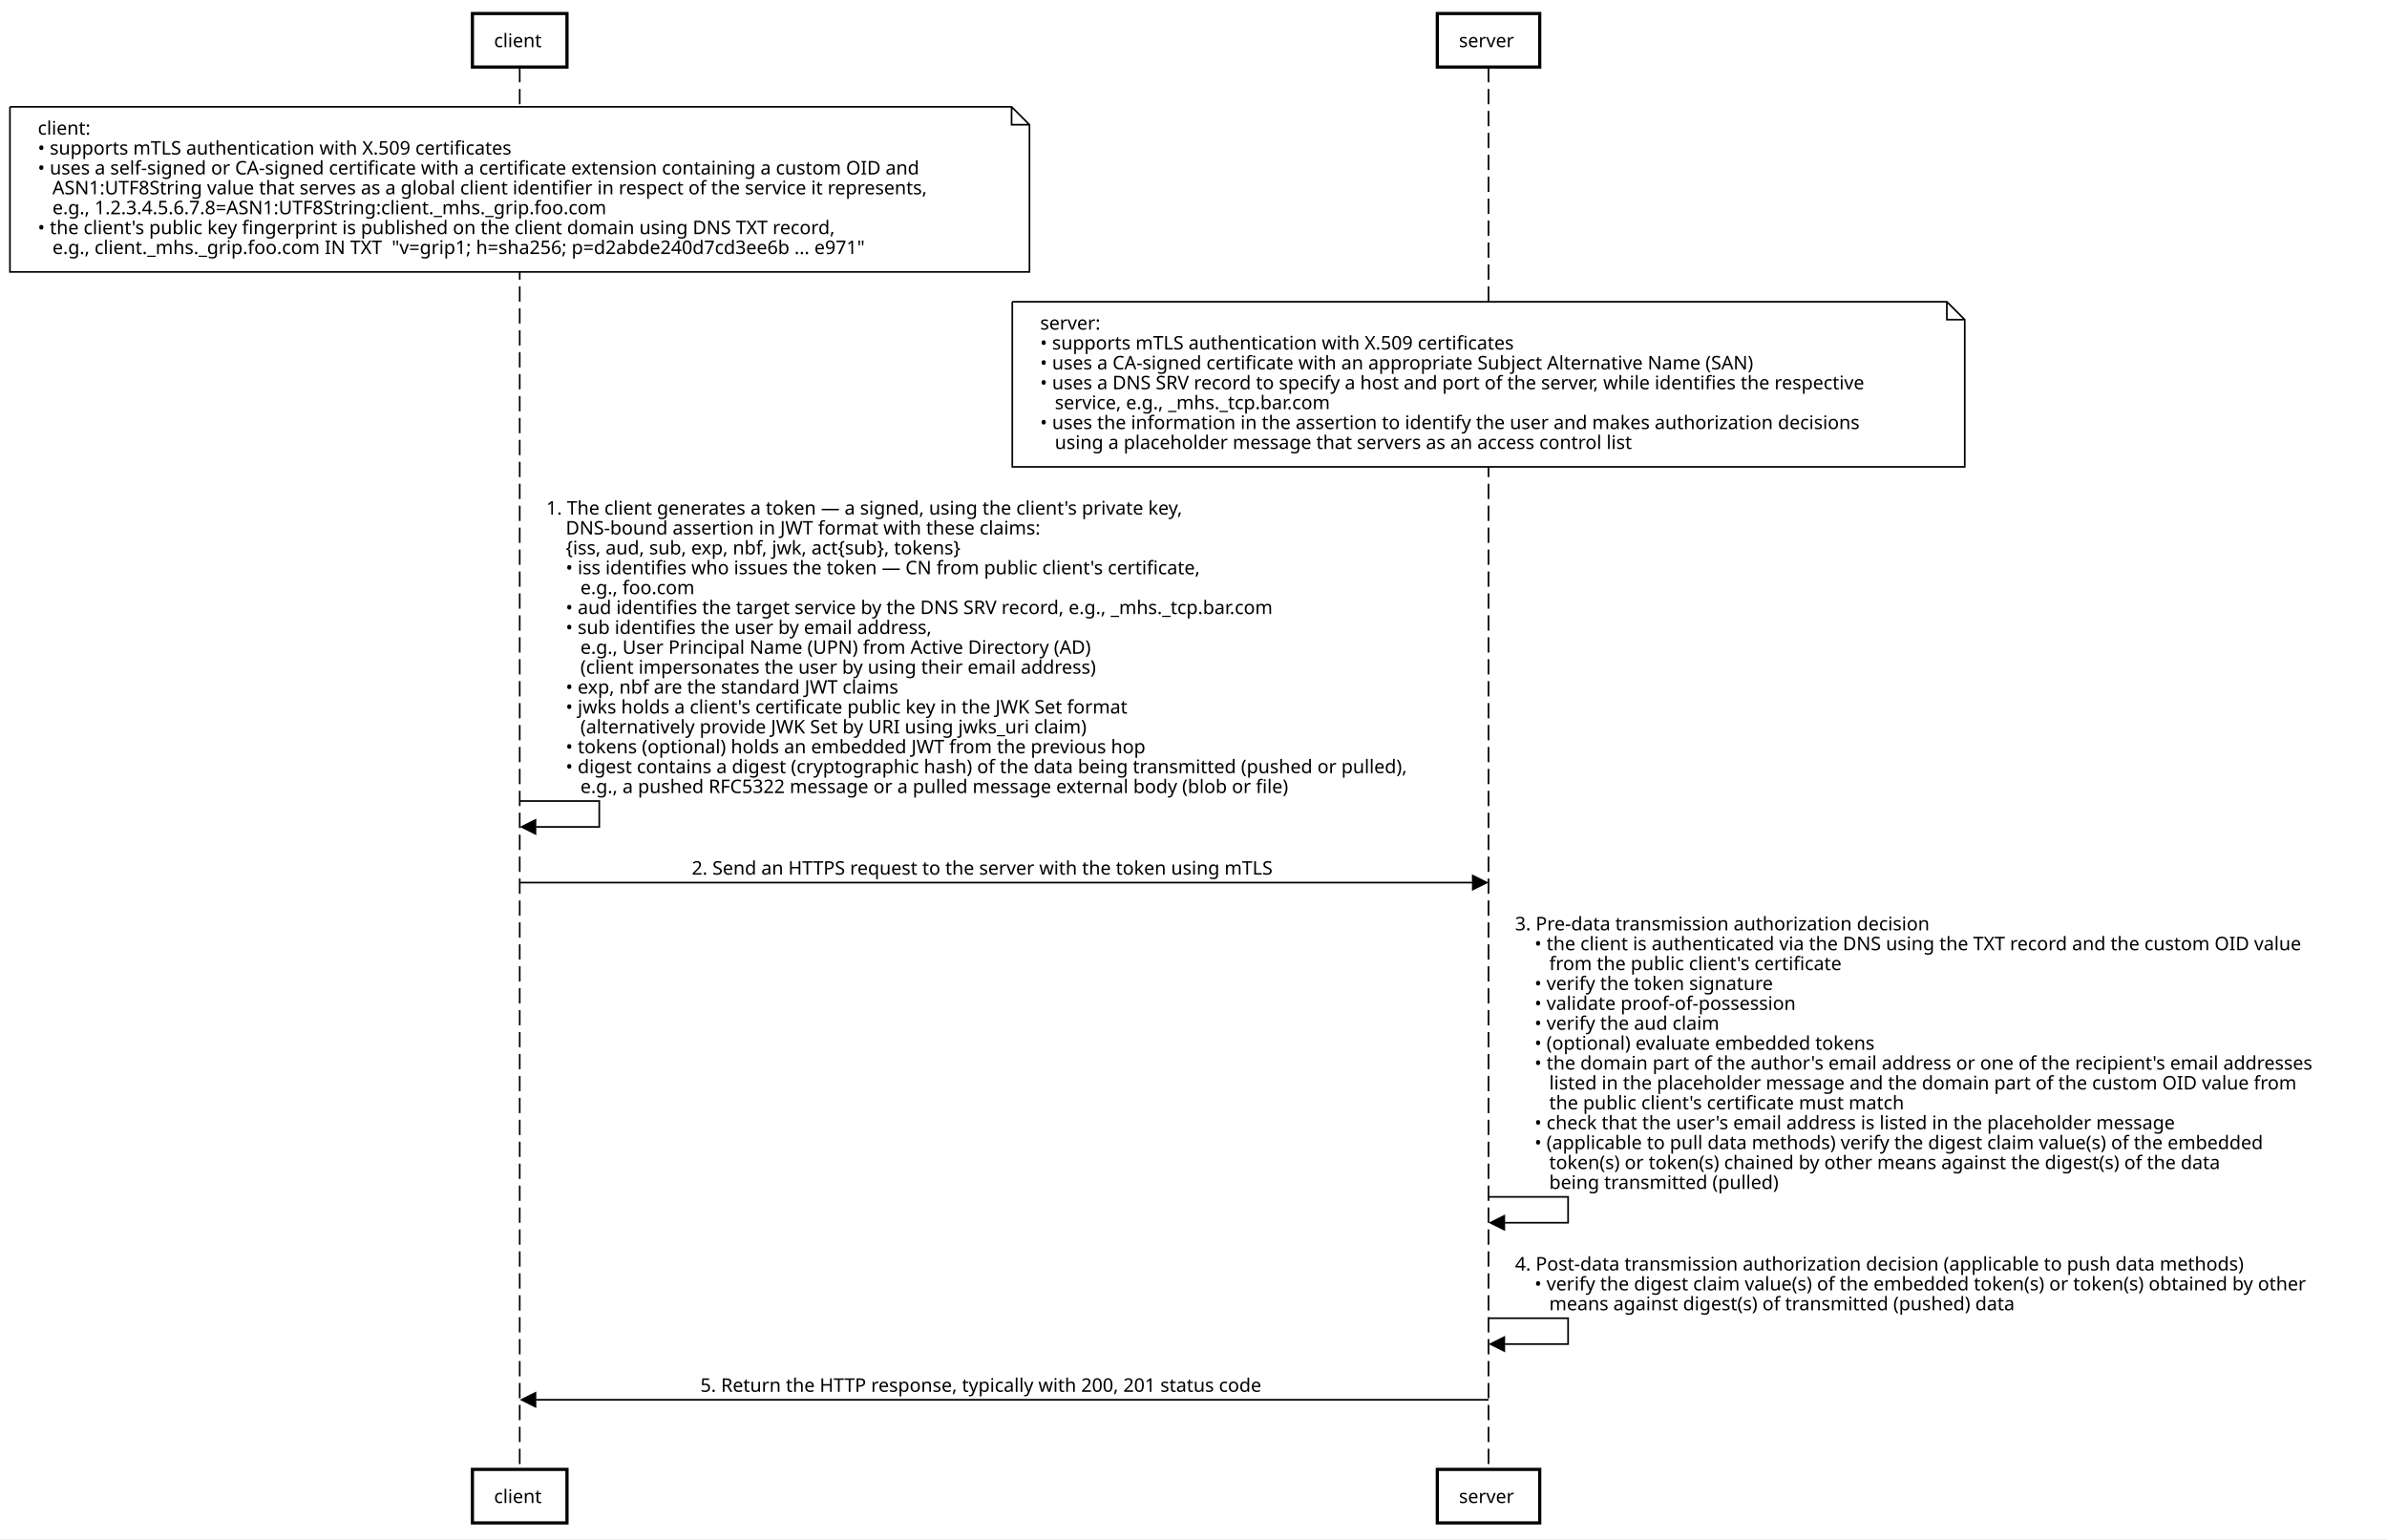
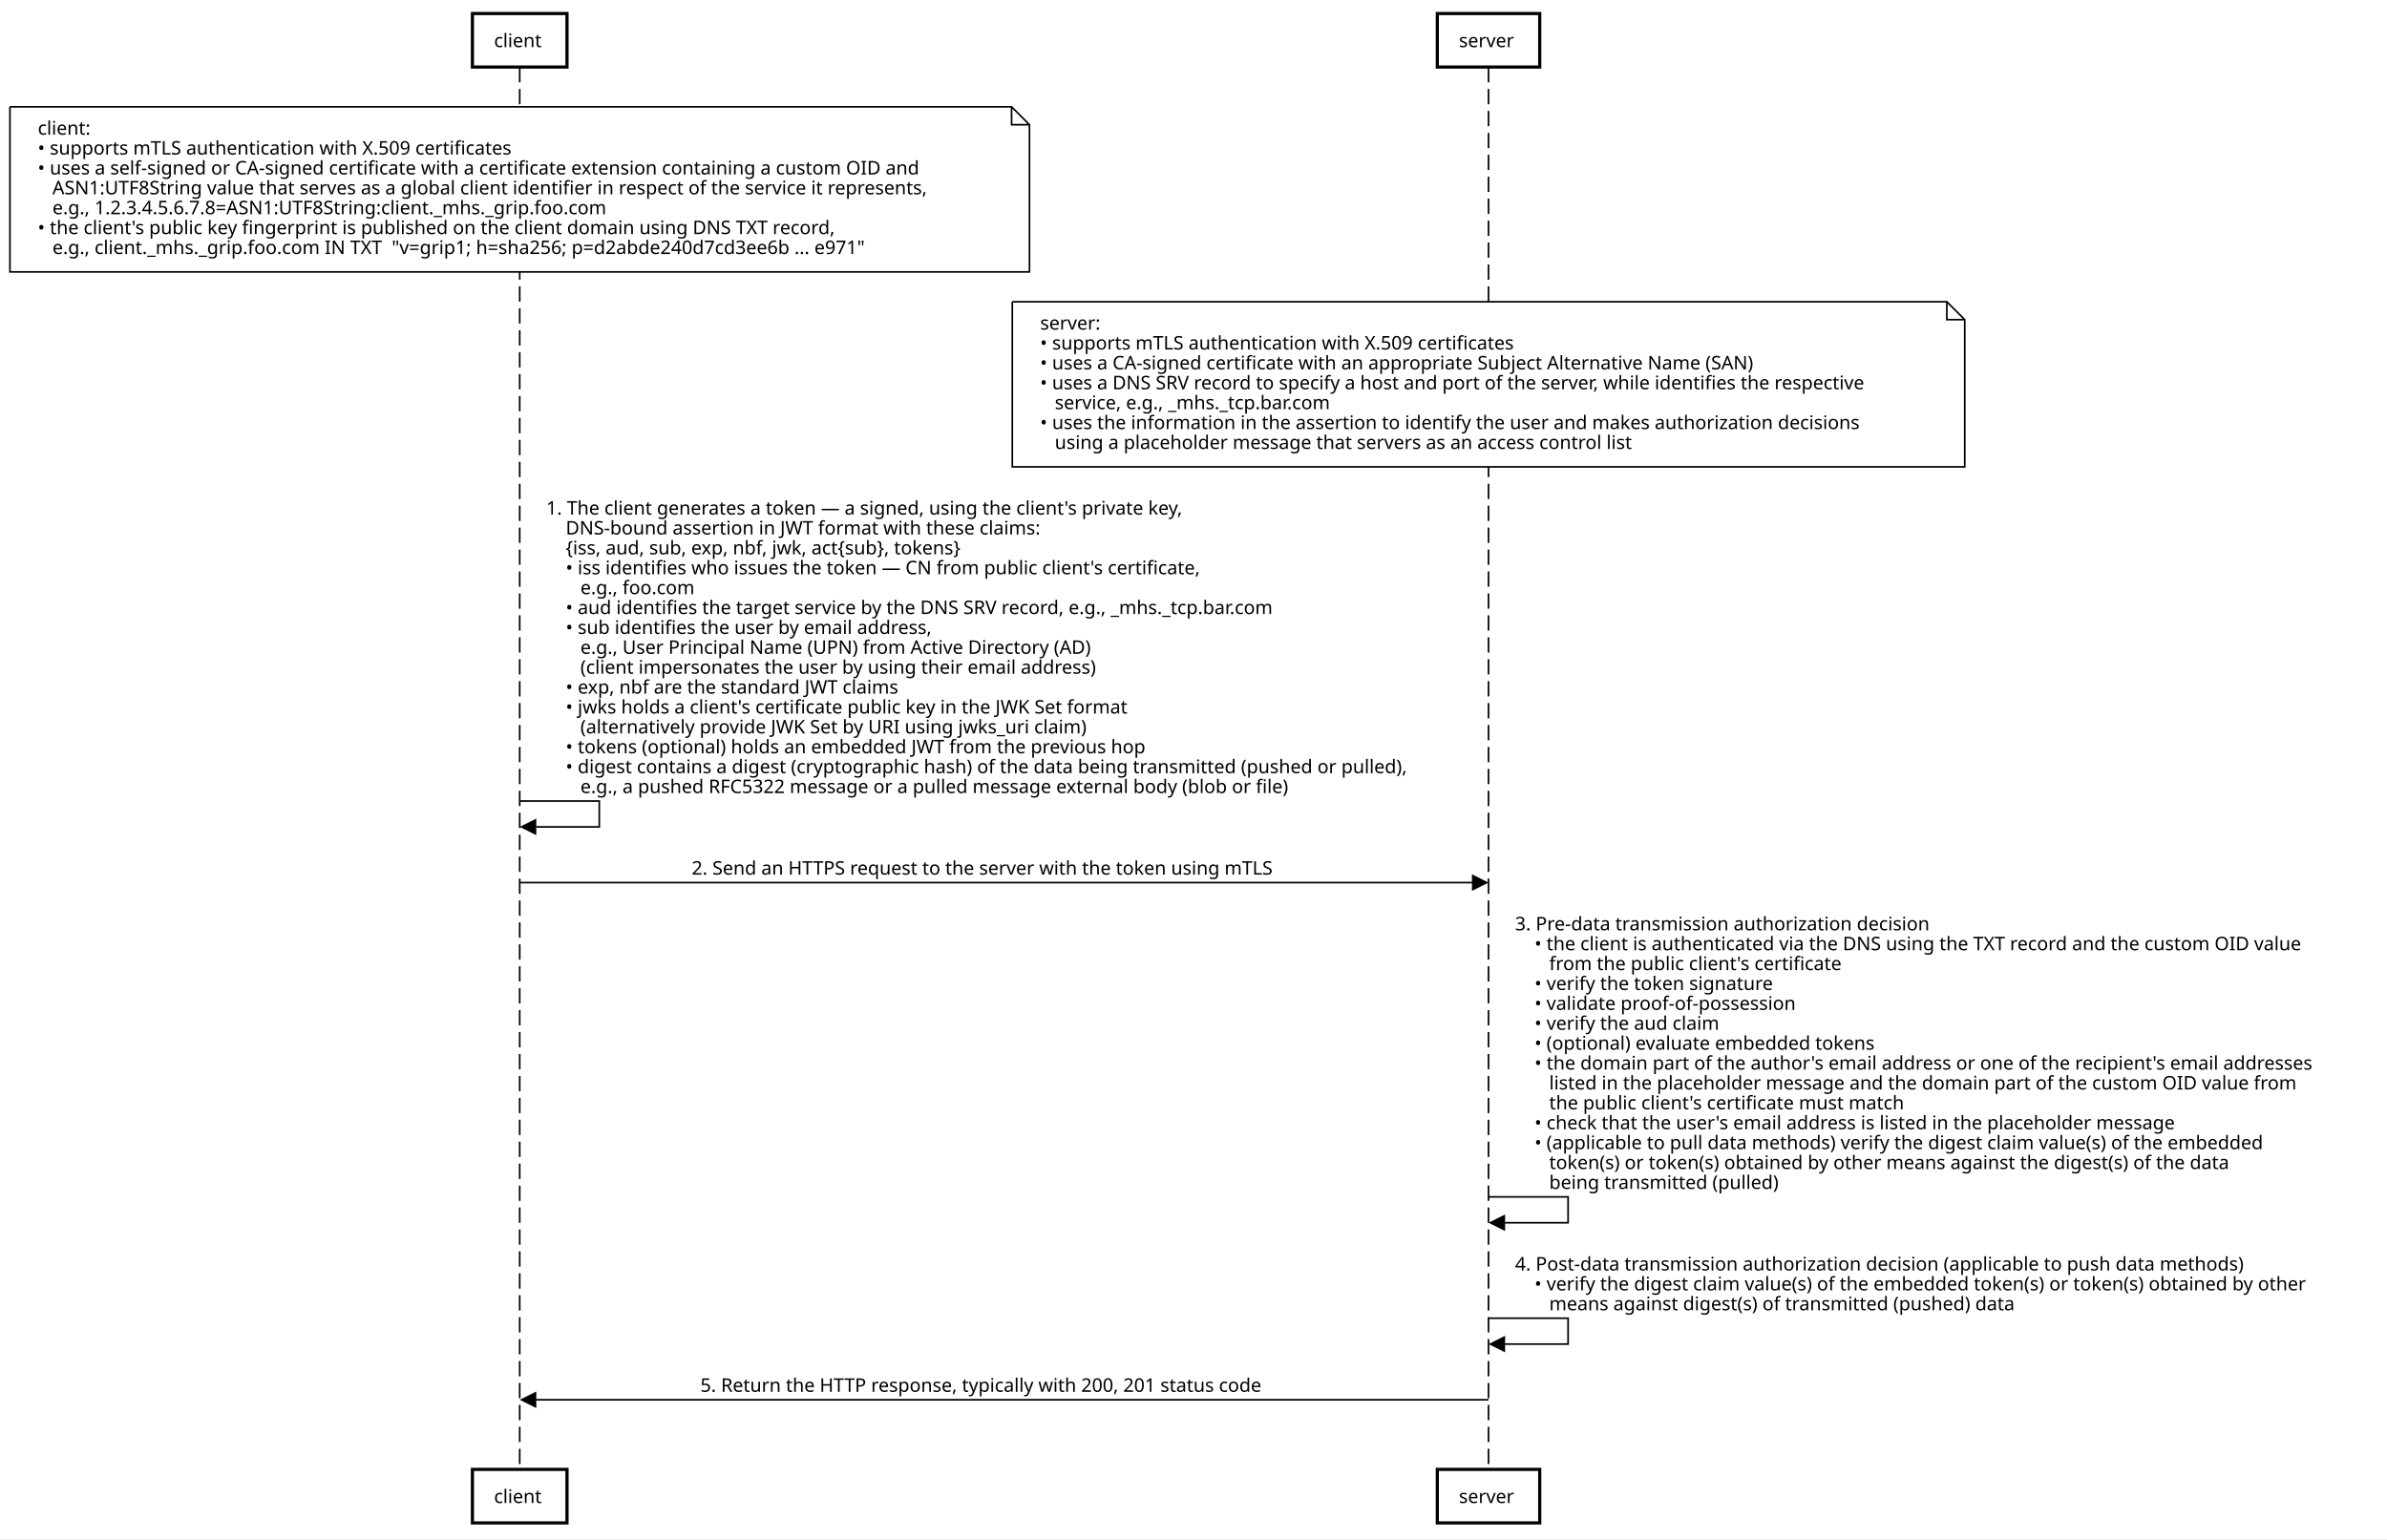
<svg xmlns="http://www.w3.org/2000/svg" version="1.1" width="1357" height="875">
  <defs />
  <g>
    <g />
    <g />
    <g />
    <g />
    <g />
    <g />
    <g />
    <g />
    <g />
    <g />
    <g />
    <g />
    <g />
    <g />
    <g />
    <g />
    <g />
    <g />
    <g />
    <g />
    <g />
    <g />
    <g />
    <g />
    <g />
    <g />
    <g />
    <g />
    <g />
    <g />
    <g />
    <g />
    <g />
    <g />
    <g />
    <g />
    <g />
    <g />
    <g />
    <g />
    <g />
    <g />
    <g />
    <g />
    <g />
    <g />
    <g />
    <g />
    <g />
    <g />
    <g>
      <rect fill="white" stroke="none" x="0" y="0" width="1357" height="875" />
    </g>
    <g />
    <g>
      <path fill="none" stroke="black" paint-order="fill stroke markers" d=" M 295.454 38.111 L 295.454 835.395" stroke-miterlimit="10" stroke-width="0.942" stroke-dasharray="8.699,3.77" />
      <path fill="none" stroke="black" paint-order="fill stroke markers" d=" M 846.22 38.111 L 846.22 835.395" stroke-miterlimit="10" stroke-width="0.942" stroke-dasharray="8.699,3.77" />
    </g>
    <g>
      <path fill="none" stroke="none" />
      <g>
        <path fill="white" stroke="black" paint-order="fill stroke markers" d=" M 268.575 7.69 L 322.332 7.69 L 322.332 38.111 L 268.575 38.111 L 268.575 7.69 Z" stroke-miterlimit="10" stroke-width="1.809" stroke-dasharray="" />
      </g>
      <g>
        <text fill="black" stroke="none" font-family="sans-serif" font-size="8pt" font-style="normal" font-weight="normal" text-decoration="normal" x="280.845" y="26.802" text-anchor="start" dominant-baseline="alphabetic" xml:space="preserve">client</text>
      </g>
      <path fill="none" stroke="none" />
      <g>
        <path fill="white" stroke="black" paint-order="fill stroke markers" d=" M 817.108 7.69 L 875.332 7.69 L 875.332 38.111 L 817.108 38.111 L 817.108 7.69 Z" stroke-miterlimit="10" stroke-width="1.809" stroke-dasharray="" />
      </g>
      <g>
        <text fill="black" stroke="none" font-family="sans-serif" font-size="8pt" font-style="normal" font-weight="normal" text-decoration="normal" x="829.379" y="26.802" text-anchor="start" dominant-baseline="alphabetic" xml:space="preserve">server</text>
      </g>
      <path fill="none" stroke="none" />
      <g>
        <path fill="white" stroke="black" paint-order="fill stroke markers" d=" M 268.575 835.395 L 322.332 835.395 L 322.332 865.816 L 268.575 865.816 L 268.575 835.395 Z" stroke-miterlimit="10" stroke-width="1.809" stroke-dasharray="" />
      </g>
      <g>
        <text fill="black" stroke="none" font-family="sans-serif" font-size="8pt" font-style="normal" font-weight="normal" text-decoration="normal" x="280.845" y="854.507" text-anchor="start" dominant-baseline="alphabetic" xml:space="preserve">client</text>
      </g>
      <path fill="none" stroke="none" />
      <g>
        <path fill="white" stroke="black" paint-order="fill stroke markers" d=" M 817.108 835.395 L 875.332 835.395 L 875.332 865.816 L 817.108 865.816 L 817.108 835.395 Z" stroke-miterlimit="10" stroke-width="1.809" stroke-dasharray="" />
      </g>
      <g>
        <text fill="black" stroke="none" font-family="sans-serif" font-size="8pt" font-style="normal" font-weight="normal" text-decoration="normal" x="829.379" y="854.507" text-anchor="start" dominant-baseline="alphabetic" xml:space="preserve">server</text>
      </g>
    </g>
    <g>
      <path fill="white" stroke="black" paint-order="fill stroke markers" d=" M 5.654 60.729 L 575.075 60.729 L 585.253 70.907 L 585.253 154.594 L 5.654 154.594 L 5.654 60.729 M 575.075 60.729 L 575.075 70.907 L 585.253 70.907" stroke-miterlimit="10" stroke-width="0.942" stroke-dasharray="" />
      <g>
        <text fill="black" stroke="none" font-family="sans-serif" font-size="8pt" font-style="normal" font-weight="normal" text-decoration="normal" x="21.487" y="76.562" text-anchor="start" dominant-baseline="alphabetic" xml:space="preserve">client:</text>
        <text fill="black" stroke="none" font-family="sans-serif" font-size="8pt" font-style="normal" font-weight="normal" text-decoration="normal" x="21.487" y="87.871" text-anchor="start" dominant-baseline="alphabetic" xml:space="preserve">• supports mTLS authentication with X.509 certificates</text>
        <text fill="black" stroke="none" font-family="sans-serif" font-size="8pt" font-style="normal" font-weight="normal" text-decoration="normal" x="21.487" y="99.18" text-anchor="start" dominant-baseline="alphabetic" xml:space="preserve">• uses a self-signed or CA-signed certificate with a certificate extension containing a custom OID and</text>
        <text fill="black" stroke="none" font-family="sans-serif" font-size="8pt" font-style="normal" font-weight="normal" text-decoration="normal" x="21.487" y="110.489" text-anchor="start" dominant-baseline="alphabetic" xml:space="preserve">   ASN1:UTF8String value that serves as a global client identifier in respect of the service it represents,</text>
        <text fill="black" stroke="none" font-family="sans-serif" font-size="8pt" font-style="normal" font-weight="normal" text-decoration="normal" x="21.487" y="121.798" text-anchor="start" dominant-baseline="alphabetic" xml:space="preserve">   e.g., 1.2.3.4.5.6.7.8=ASN1:UTF8String:client._mhs._grip.foo.com</text>
        <text fill="black" stroke="none" font-family="sans-serif" font-size="8pt" font-style="normal" font-weight="normal" text-decoration="normal" x="21.487" y="133.107" text-anchor="start" dominant-baseline="alphabetic" xml:space="preserve">• the client's public key fingerprint is published on the client domain using DNS TXT record,</text>
        <text fill="black" stroke="none" font-family="sans-serif" font-size="8pt" font-style="normal" font-weight="normal" text-decoration="normal" x="21.487" y="144.416" text-anchor="start" dominant-baseline="alphabetic" xml:space="preserve">   e.g., client._mhs._grip.foo.com IN TXT  "v=grip1; h=sha256; p=d2abde240d7cd3ee6b ... e971"</text>
      </g>
      <path fill="white" stroke="black" paint-order="fill stroke markers" d=" M 575.488 171.557 L 1106.775 171.557 L 1116.953 181.735 L 1116.953 265.422 L 575.488 265.422 L 575.488 171.557 M 1106.775 171.557 L 1106.775 181.735 L 1116.953 181.735" stroke-miterlimit="10" stroke-width="0.942" stroke-dasharray="" />
      <g>
        <text fill="black" stroke="none" font-family="sans-serif" font-size="8pt" font-style="normal" font-weight="normal" text-decoration="normal" x="591.32" y="187.39" text-anchor="start" dominant-baseline="alphabetic" xml:space="preserve">server:</text>
        <text fill="black" stroke="none" font-family="sans-serif" font-size="8pt" font-style="normal" font-weight="normal" text-decoration="normal" x="591.32" y="198.699" text-anchor="start" dominant-baseline="alphabetic" xml:space="preserve">• supports mTLS authentication with X.509 certificates</text>
        <text fill="black" stroke="none" font-family="sans-serif" font-size="8pt" font-style="normal" font-weight="normal" text-decoration="normal" x="591.32" y="210.008" text-anchor="start" dominant-baseline="alphabetic" xml:space="preserve">• uses a CA-signed certificate with an appropriate Subject Alternative Name (SAN)</text>
        <text fill="black" stroke="none" font-family="sans-serif" font-size="8pt" font-style="normal" font-weight="normal" text-decoration="normal" x="591.32" y="221.317" text-anchor="start" dominant-baseline="alphabetic" xml:space="preserve">• uses a DNS SRV record to specify a host and port of the server, while identifies the respective</text>
        <text fill="black" stroke="none" font-family="sans-serif" font-size="8pt" font-style="normal" font-weight="normal" text-decoration="normal" x="591.32" y="232.626" text-anchor="start" dominant-baseline="alphabetic" xml:space="preserve">   service, e.g., _mhs._tcp.bar.com</text>
        <text fill="black" stroke="none" font-family="sans-serif" font-size="8pt" font-style="normal" font-weight="normal" text-decoration="normal" x="591.32" y="243.935" text-anchor="start" dominant-baseline="alphabetic" xml:space="preserve">• uses the information in the assertion to identify the user and makes authorization decisions</text>
        <text fill="black" stroke="none" font-family="sans-serif" font-size="8pt" font-style="normal" font-weight="normal" text-decoration="normal" x="591.32" y="255.244" text-anchor="start" dominant-baseline="alphabetic" xml:space="preserve">   using a placeholder message that servers as an access control list</text>
      </g>
      <g>
        <g>
          <rect fill="white" stroke="none" x="308.836" y="282.385" width="395.943" height="14.702" />
        </g>
        <g>
          <rect fill="white" stroke="none" x="308.836" y="293.694" width="305.043" height="14.702" />
        </g>
        <g>
          <rect fill="white" stroke="none" x="308.836" y="305.003" width="269.859" height="14.702" />
        </g>
        <g>
          <rect fill="white" stroke="none" x="308.836" y="316.312" width="406.426" height="14.702" />
        </g>
        <g>
          <rect fill="white" stroke="none" x="308.836" y="327.621" width="96.609" height="14.702" />
        </g>
        <g>
          <rect fill="white" stroke="none" x="308.836" y="338.93" width="455.376" height="14.702" />
        </g>
        <g>
          <rect fill="white" stroke="none" x="308.836" y="350.239" width="243.109" height="14.702" />
        </g>
        <g>
          <rect fill="white" stroke="none" x="308.836" y="361.548" width="339.526" height="14.702" />
        </g>
        <g>
          <rect fill="white" stroke="none" x="308.836" y="372.857" width="342.643" height="14.702" />
        </g>
        <g>
          <rect fill="white" stroke="none" x="308.836" y="384.166" width="223.126" height="14.702" />
        </g>
        <g>
          <rect fill="white" stroke="none" x="308.836" y="395.475" width="364.976" height="14.702" />
        </g>
        <g>
          <rect fill="white" stroke="none" x="308.836" y="406.784" width="338.843" height="14.702" />
        </g>
        <g>
          <rect fill="white" stroke="none" x="308.836" y="418.093" width="370.476" height="14.702" />
        </g>
        <g>
          <rect fill="white" stroke="none" x="308.836" y="429.402" width="533.426" height="14.702" />
        </g>
        <g>
          <rect fill="white" stroke="none" x="308.836" y="440.711" width="462.359" height="14.702" />
        </g>
        <text fill="black" stroke="none" font-family="sans-serif" font-size="8pt" font-style="normal" font-weight="normal" text-decoration="normal" x="310.532" y="292.563" text-anchor="start" dominant-baseline="alphabetic" xml:space="preserve">1. The client generates a token — a signed, using the client's private key,</text>
        <text fill="black" stroke="none" font-family="sans-serif" font-size="8pt" font-style="normal" font-weight="normal" text-decoration="normal" x="310.532" y="303.872" text-anchor="start" dominant-baseline="alphabetic" xml:space="preserve">    DNS-bound assertion in JWT format with these claims:</text>
        <text fill="black" stroke="none" font-family="sans-serif" font-size="8pt" font-style="normal" font-weight="normal" text-decoration="normal" x="310.532" y="315.181" text-anchor="start" dominant-baseline="alphabetic" xml:space="preserve">    {iss, aud, sub, exp, nbf, jwk, act{sub}, tokens}</text>
        <text fill="black" stroke="none" font-family="sans-serif" font-size="8pt" font-style="normal" font-weight="normal" text-decoration="normal" x="310.532" y="326.49" text-anchor="start" dominant-baseline="alphabetic" xml:space="preserve">    • iss identifies who issues the token — CN from public client's certificate,</text>
        <text fill="black" stroke="none" font-family="sans-serif" font-size="8pt" font-style="normal" font-weight="normal" text-decoration="normal" x="310.532" y="337.799" text-anchor="start" dominant-baseline="alphabetic" xml:space="preserve">       e.g., foo.com</text>
        <text fill="black" stroke="none" font-family="sans-serif" font-size="8pt" font-style="normal" font-weight="normal" text-decoration="normal" x="310.532" y="349.108" text-anchor="start" dominant-baseline="alphabetic" xml:space="preserve">    • aud identifies the target service by the DNS SRV record, e.g., _mhs._tcp.bar.com</text>
        <text fill="black" stroke="none" font-family="sans-serif" font-size="8pt" font-style="normal" font-weight="normal" text-decoration="normal" x="310.532" y="360.417" text-anchor="start" dominant-baseline="alphabetic" xml:space="preserve">    • sub identifies the user by email address,</text>
        <text fill="black" stroke="none" font-family="sans-serif" font-size="8pt" font-style="normal" font-weight="normal" text-decoration="normal" x="310.532" y="371.726" text-anchor="start" dominant-baseline="alphabetic" xml:space="preserve">       e.g., User Principal Name (UPN) from Active Directory (AD)</text>
        <text fill="black" stroke="none" font-family="sans-serif" font-size="8pt" font-style="normal" font-weight="normal" text-decoration="normal" x="310.532" y="383.035" text-anchor="start" dominant-baseline="alphabetic" xml:space="preserve">       (client impersonates the user by using their email address)</text>
        <text fill="black" stroke="none" font-family="sans-serif" font-size="8pt" font-style="normal" font-weight="normal" text-decoration="normal" x="310.532" y="394.344" text-anchor="start" dominant-baseline="alphabetic" xml:space="preserve">    • exp, nbf are the standard JWT claims</text>
        <text fill="black" stroke="none" font-family="sans-serif" font-size="8pt" font-style="normal" font-weight="normal" text-decoration="normal" x="310.532" y="405.653" text-anchor="start" dominant-baseline="alphabetic" xml:space="preserve">    • jwks holds a client's certificate public key in the JWK Set format</text>
        <text fill="black" stroke="none" font-family="sans-serif" font-size="8pt" font-style="normal" font-weight="normal" text-decoration="normal" x="310.532" y="416.962" text-anchor="start" dominant-baseline="alphabetic" xml:space="preserve">       (alternatively provide JWK Set by URI using jwks_uri claim)</text>
        <text fill="black" stroke="none" font-family="sans-serif" font-size="8pt" font-style="normal" font-weight="normal" text-decoration="normal" x="310.532" y="428.271" text-anchor="start" dominant-baseline="alphabetic" xml:space="preserve">    • tokens (optional) holds an embedded JWT from the previous hop</text>
        <text fill="black" stroke="none" font-family="sans-serif" font-size="8pt" font-style="normal" font-weight="normal" text-decoration="normal" x="310.532" y="439.58" text-anchor="start" dominant-baseline="alphabetic" xml:space="preserve">    • digest contains a digest (cryptographic hash) of the data being transmitted (pushed or pulled),</text>
        <text fill="black" stroke="none" font-family="sans-serif" font-size="8pt" font-style="normal" font-weight="normal" text-decoration="normal" x="310.532" y="450.889" text-anchor="start" dominant-baseline="alphabetic" xml:space="preserve">       e.g., a pushed RFC5322 message or a pulled message external body (blob or file)</text>
      </g>
      <g>
        <path fill="none" stroke="black" paint-order="fill stroke markers" d=" M 295.454 455.413 L 340.69 455.413 L 340.69 470.115 L 304.765 470.115" stroke-miterlimit="10" stroke-width="0.942" stroke-dasharray="" />
        <g transform="translate(295.4537,470.1146) translate(-295.4537,-470.1146)">
          <path fill="black" stroke="none" paint-order="stroke fill markers" d=" M 304.878 465.403 L 295.454 470.115 L 304.878 474.827 Z" />
        </g>
      </g>
      <g>
        <g>
          <rect fill="white" stroke="none" x="391.549" y="487.078" width="358.576" height="14.702" />
        </g>
        <text fill="black" stroke="none" font-family="sans-serif" font-size="8pt" font-style="normal" font-weight="normal" text-decoration="normal" x="393.245" y="497.256" text-anchor="start" dominant-baseline="alphabetic" xml:space="preserve">2. Send an HTTPS request to the server with the token using mTLS</text>
      </g>
      <g>
        <path fill="none" stroke="black" paint-order="fill stroke markers" d=" M 295.454 501.78 L 836.909 501.78" stroke-miterlimit="10" stroke-width="0.942" stroke-dasharray="" />
        <g transform="translate(846.2202,501.7797) translate(-846.2202,-501.7797)">
          <path fill="black" stroke="none" paint-order="stroke fill markers" d=" M 836.796 497.068 L 846.22 501.78 L 836.796 506.492 Z" />
        </g>
      </g>
      <g>
        <g>
          <rect fill="white" stroke="none" x="859.603" y="518.743" width="254.126" height="14.702" />
        </g>
        <g>
          <rect fill="white" stroke="none" x="859.603" y="530.052" width="488.876" height="14.702" />
        </g>
        <g>
          <rect fill="white" stroke="none" x="859.603" y="541.361" width="206.209" height="14.702" />
        </g>
        <g>
          <rect fill="white" stroke="none" x="859.603" y="552.67" width="164.126" height="14.702" />
        </g>
        <g>
          <rect fill="white" stroke="none" x="859.603" y="563.979" width="175.543" height="14.702" />
        </g>
        <g>
          <rect fill="white" stroke="none" x="859.603" y="575.288" width="132.893" height="14.702" />
        </g>
        <g>
          <rect fill="white" stroke="none" x="859.603" y="586.597" width="226.793" height="14.702" />
        </g>
        <g>
          <rect fill="white" stroke="none" x="859.603" y="597.906" width="492.293" height="14.702" />
        </g>
        <g>
          <rect fill="white" stroke="none" x="859.603" y="609.215" width="480.476" height="14.702" />
        </g>
        <g>
          <rect fill="white" stroke="none" x="859.603" y="620.524" width="245.309" height="14.702" />
        </g>
        <g>
          <rect fill="white" stroke="none" x="859.603" y="631.833" width="411.793" height="14.702" />
        </g>
        <g>
          <rect fill="white" stroke="none" x="859.603" y="643.142" width="467.226" height="14.702" />
        </g>
        <g>
-           <rect fill="white" stroke="none" x="859.603" y="654.451" width="439.959" height="14.702" />
+           <rect fill="white" stroke="none" x="859.603" y="654.451" width="444.793" height="14.702" />
        </g>
        <g>
          <rect fill="white" stroke="none" x="859.603" y="665.76" width="166.893" height="14.702" />
        </g>
        <text fill="black" stroke="none" font-family="sans-serif" font-size="8pt" font-style="normal" font-weight="normal" text-decoration="normal" x="861.299" y="528.921" text-anchor="start" dominant-baseline="alphabetic" xml:space="preserve">3. Pre-data transmission authorization decision</text>
        <text fill="black" stroke="none" font-family="sans-serif" font-size="8pt" font-style="normal" font-weight="normal" text-decoration="normal" x="861.299" y="540.23" text-anchor="start" dominant-baseline="alphabetic" xml:space="preserve">    • the client is authenticated via the DNS using the TXT record and the custom OID value</text>
        <text fill="black" stroke="none" font-family="sans-serif" font-size="8pt" font-style="normal" font-weight="normal" text-decoration="normal" x="861.299" y="551.539" text-anchor="start" dominant-baseline="alphabetic" xml:space="preserve">       from the public client's certificate</text>
        <text fill="black" stroke="none" font-family="sans-serif" font-size="8pt" font-style="normal" font-weight="normal" text-decoration="normal" x="861.299" y="562.848" text-anchor="start" dominant-baseline="alphabetic" xml:space="preserve">    • verify the token signature</text>
        <text fill="black" stroke="none" font-family="sans-serif" font-size="8pt" font-style="normal" font-weight="normal" text-decoration="normal" x="861.299" y="574.157" text-anchor="start" dominant-baseline="alphabetic" xml:space="preserve">    • validate proof-of-possession</text>
        <text fill="black" stroke="none" font-family="sans-serif" font-size="8pt" font-style="normal" font-weight="normal" text-decoration="normal" x="861.299" y="585.466" text-anchor="start" dominant-baseline="alphabetic" xml:space="preserve">    • verify the aud claim</text>
        <text fill="black" stroke="none" font-family="sans-serif" font-size="8pt" font-style="normal" font-weight="normal" text-decoration="normal" x="861.299" y="596.775" text-anchor="start" dominant-baseline="alphabetic" xml:space="preserve">    • (optional) evaluate embedded tokens</text>
        <text fill="black" stroke="none" font-family="sans-serif" font-size="8pt" font-style="normal" font-weight="normal" text-decoration="normal" x="861.299" y="608.084" text-anchor="start" dominant-baseline="alphabetic" xml:space="preserve">    • the domain part of the author's email address or one of the recipient's email addresses</text>
        <text fill="black" stroke="none" font-family="sans-serif" font-size="8pt" font-style="normal" font-weight="normal" text-decoration="normal" x="861.299" y="619.393" text-anchor="start" dominant-baseline="alphabetic" xml:space="preserve">       listed in the placeholder message and the domain part of the custom OID value from</text>
        <text fill="black" stroke="none" font-family="sans-serif" font-size="8pt" font-style="normal" font-weight="normal" text-decoration="normal" x="861.299" y="630.702" text-anchor="start" dominant-baseline="alphabetic" xml:space="preserve">       the public client's certificate must match</text>
        <text fill="black" stroke="none" font-family="sans-serif" font-size="8pt" font-style="normal" font-weight="normal" text-decoration="normal" x="861.299" y="642.011" text-anchor="start" dominant-baseline="alphabetic" xml:space="preserve">    • check that the user's email address is listed in the placeholder message</text>
        <text fill="black" stroke="none" font-family="sans-serif" font-size="8pt" font-style="normal" font-weight="normal" text-decoration="normal" x="861.299" y="653.32" text-anchor="start" dominant-baseline="alphabetic" xml:space="preserve">    • (applicable to pull data methods) verify the digest claim value(s) of the embedded</text>
-         <text fill="black" stroke="none" font-family="sans-serif" font-size="8pt" font-style="normal" font-weight="normal" text-decoration="normal" x="861.299" y="664.629" text-anchor="start" dominant-baseline="alphabetic" xml:space="preserve">       token(s) or token(s) chained by other means against the digest(s) of the data</text>
+         <text fill="black" stroke="none" font-family="sans-serif" font-size="8pt" font-style="normal" font-weight="normal" text-decoration="normal" x="861.299" y="664.629" text-anchor="start" dominant-baseline="alphabetic" xml:space="preserve">       token(s) or token(s) obtained by other means against the digest(s) of the data</text>
        <text fill="black" stroke="none" font-family="sans-serif" font-size="8pt" font-style="normal" font-weight="normal" text-decoration="normal" x="861.299" y="675.938" text-anchor="start" dominant-baseline="alphabetic" xml:space="preserve">       being transmitted (pulled)</text>
      </g>
      <g>
        <path fill="none" stroke="black" paint-order="fill stroke markers" d=" M 846.22 680.462 L 891.456 680.462 L 891.456 695.163 L 855.531 695.163" stroke-miterlimit="10" stroke-width="0.942" stroke-dasharray="" />
        <g transform="translate(846.2202,695.1634) translate(-846.2202,-695.1634)">
          <path fill="black" stroke="none" paint-order="stroke fill markers" d=" M 855.644 690.451 L 846.22 695.163 L 855.644 699.876 Z" />
        </g>
      </g>
      <g>
        <g>
          <rect fill="white" stroke="none" x="859.603" y="712.127" width="446.309" height="14.702" />
        </g>
        <g>
          <rect fill="white" stroke="none" x="859.603" y="723.436" width="493.559" height="14.702" />
        </g>
        <g>
          <rect fill="white" stroke="none" x="859.603" y="734.745" width="312.793" height="14.702" />
        </g>
        <text fill="black" stroke="none" font-family="sans-serif" font-size="8pt" font-style="normal" font-weight="normal" text-decoration="normal" x="861.299" y="722.305" text-anchor="start" dominant-baseline="alphabetic" xml:space="preserve">4. Post-data transmission authorization decision (applicable to push data methods)</text>
        <text fill="black" stroke="none" font-family="sans-serif" font-size="8pt" font-style="normal" font-weight="normal" text-decoration="normal" x="861.299" y="733.614" text-anchor="start" dominant-baseline="alphabetic" xml:space="preserve">    • verify the digest claim value(s) of the embedded token(s) or token(s) obtained by other</text>
        <text fill="black" stroke="none" font-family="sans-serif" font-size="8pt" font-style="normal" font-weight="normal" text-decoration="normal" x="861.299" y="744.923" text-anchor="start" dominant-baseline="alphabetic" xml:space="preserve">       means against digest(s) of transmitted (pushed) data</text>
      </g>
      <g>
        <path fill="none" stroke="black" paint-order="fill stroke markers" d=" M 846.22 749.447 L 891.456 749.447 L 891.456 764.148 L 855.531 764.148" stroke-miterlimit="10" stroke-width="0.942" stroke-dasharray="" />
        <g transform="translate(846.2202,764.1482) translate(-846.2202,-764.1482)">
          <path fill="black" stroke="none" paint-order="stroke fill markers" d=" M 855.644 759.436 L 846.22 764.148 L 855.644 768.86 Z" />
        </g>
      </g>
      <g>
        <g>
          <rect fill="white" stroke="none" x="396.449" y="781.112" width="348.776" height="14.702" />
        </g>
        <text fill="black" stroke="none" font-family="sans-serif" font-size="8pt" font-style="normal" font-weight="normal" text-decoration="normal" x="398.145" y="791.29" text-anchor="start" dominant-baseline="alphabetic" xml:space="preserve">5. Return the HTTP response, typically with 200, 201 status code</text>
      </g>
      <g>
        <path fill="none" stroke="black" paint-order="fill stroke markers" d=" M 846.22 795.813 L 304.765 795.813" stroke-miterlimit="10" stroke-width="0.942" stroke-dasharray="" />
        <g transform="translate(295.4537,795.8134) translate(-295.4537,-795.8134)">
          <path fill="black" stroke="none" paint-order="stroke fill markers" d=" M 304.878 791.101 L 295.454 795.813 L 304.878 800.525 Z" />
        </g>
      </g>
    </g>
  </g>
</svg>
